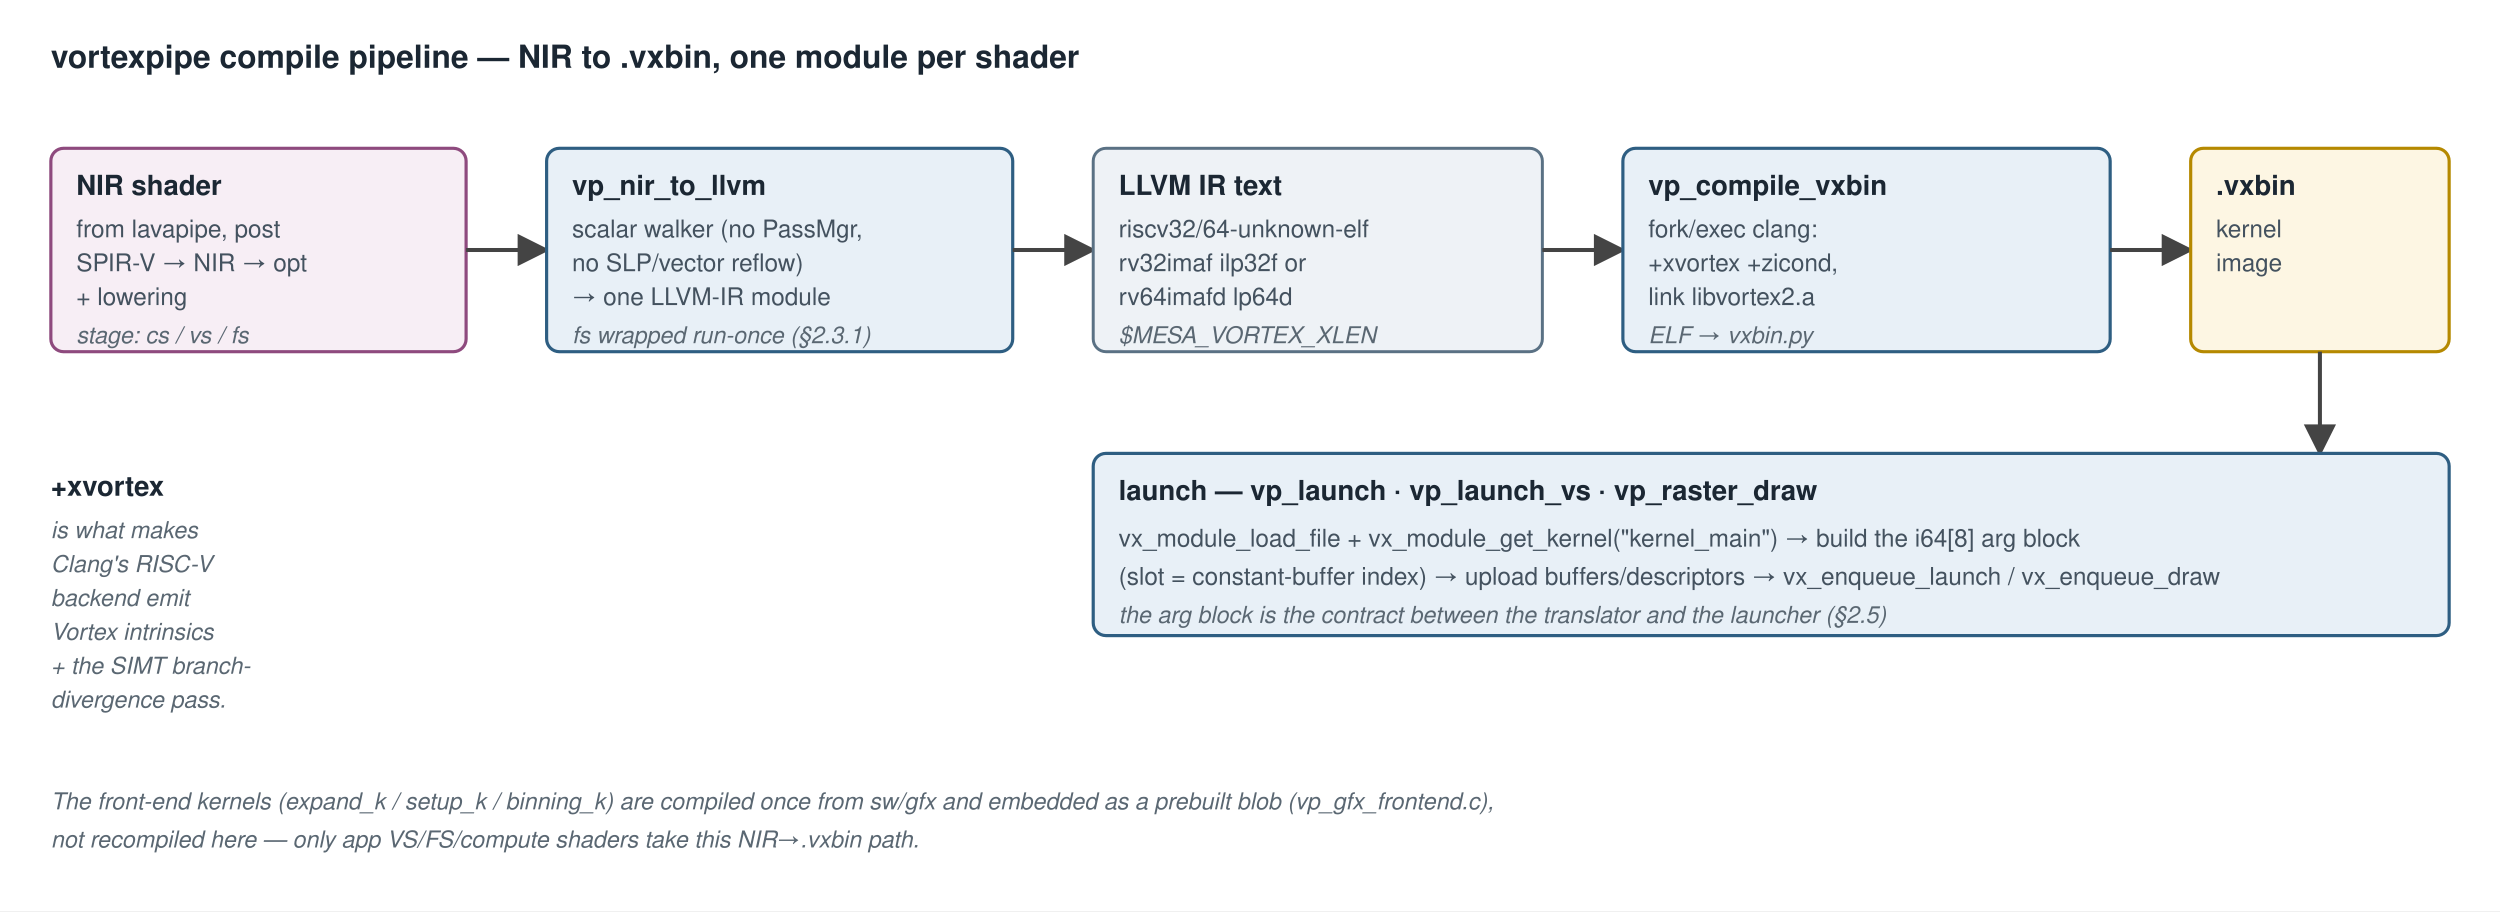
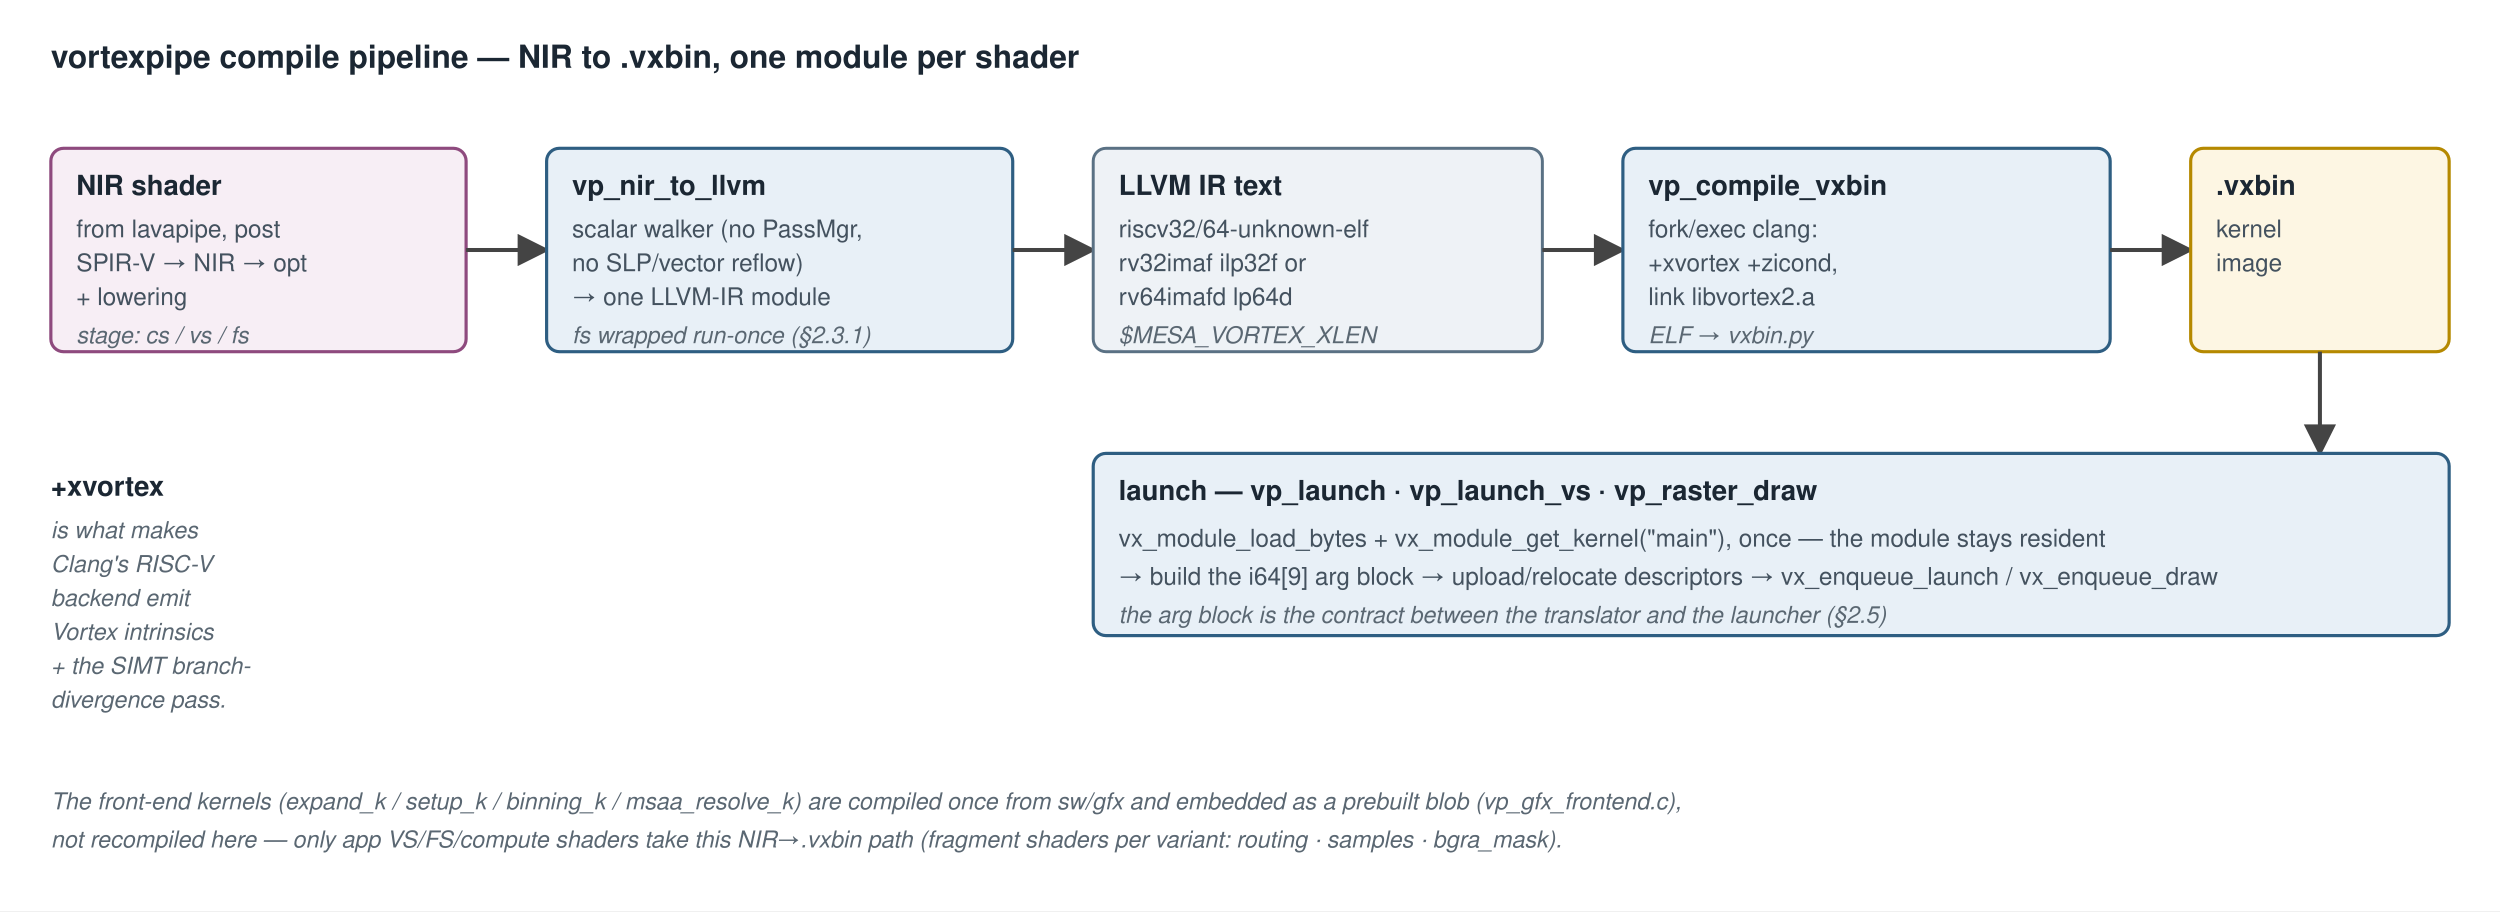
<svg xmlns="http://www.w3.org/2000/svg" viewBox="0 0 1180 430" font-family="Helvetica, Arial, sans-serif">
  <defs>
    <marker id="arr" viewBox="0 0 10 10" refX="9" refY="5" markerWidth="8" markerHeight="8" orient="auto-start-reverse">
      <path d="M0,0 L10,5 L0,10 z" fill="#444" />
    </marker>
  </defs>
  <style>
    .in   { fill:#f7eef5; stroke:#8e4a7e; stroke-width:1.5; }
    .tr   { fill:#e8f0f7; stroke:#2e5e82; stroke-width:1.5; }
    .ir   { fill:#eef2f6; stroke:#5a7184; stroke-width:1.4; }
    .out  { fill:#fdf6e3; stroke:#b58900; stroke-width:1.5; }
    .t    { fill:#1b2733; font-size:15px; font-weight:bold; }
    .th   { fill:#1b2733; font-size:13px; font-weight:bold; }
    .ts   { fill:#44525f; font-size:11.5px; }
    .tt   { fill:#5a6772; font-size:11px; font-style:italic; }
    .flow { stroke:#444; stroke-width:1.9; fill:none; marker-end:url(#arr); }
    .lbl  { fill:#33404c; font-size:11px; }
  </style>
  <rect x="0" y="0" width="1180" height="430" fill="#ffffff" />
  <text x="24" y="32" class="t" font-size="18">vortexpipe compile pipeline — NIR to .vxbin, one module per shader</text>
  <rect x="24" y="70" width="196" height="96" rx="6" class="in" />
  <text x="36" y="92" class="th">NIR shader</text>
  <text x="36" y="112" class="ts">from lavapipe, post</text>
  <text x="36" y="128" class="ts">SPIR-V → NIR → opt</text>
  <text x="36" y="144" class="ts">+ lowering</text>
  <text x="36" y="162" class="tt">stage: cs / vs / fs</text>
  <path d="M 220 118 L 258 118" class="flow" />
  <rect x="258" y="70" width="220" height="96" rx="6" class="tr" />
  <text x="270" y="92" class="th">vp_nir_to_llvm</text>
  <text x="270" y="112" class="ts">scalar walker (no PassMgr,</text>
  <text x="270" y="128" class="ts">no SLP/vector reflow)</text>
  <text x="270" y="144" class="ts">→ one LLVM-IR module</text>
  <text x="270" y="162" class="tt">fs wrapped run-once (§2.3.1)</text>
  <path d="M 478 118 L 516 118" class="flow" />
  <rect x="516" y="70" width="212" height="96" rx="6" class="ir" />
  <text x="528" y="92" class="th">LLVM IR text</text>
  <text x="528" y="112" class="ts">riscv32/64-unknown-elf</text>
  <text x="528" y="128" class="ts">rv32imaf ilp32f  or</text>
  <text x="528" y="144" class="ts">rv64imafd lp64d</text>
  <text x="528" y="162" class="tt">$MESA_VORTEX_XLEN</text>
  <path d="M 728 118 L 766 118" class="flow" />
  <rect x="766" y="70" width="230" height="96" rx="6" class="tr" />
  <text x="778" y="92" class="th">vp_compile_vxbin</text>
  <text x="778" y="112" class="ts">fork/exec clang:</text>
  <text x="778" y="128" class="ts">+xvortex +zicond,</text>
  <text x="778" y="144" class="ts">link libvortex2.a</text>
  <text x="778" y="162" class="tt">ELF → vxbin.py</text>
  <path d="M 996 118 L 1034 118" class="flow" />
  <rect x="1034" y="70" width="122" height="96" rx="6" class="out" />
  <text x="1046" y="92" class="th">.vxbin</text>
  <text x="1046" y="112" class="ts">kernel</text>
  <text x="1046" y="128" class="ts">image</text>
  <path d="M 1095 166 L 1095 214" class="flow" />
  <rect x="516" y="214" width="640" height="86" rx="6" class="tr" />
  <text x="528" y="236" class="th">launch — vp_launch · vp_launch_vs · vp_raster_draw</text>
-   <text x="528" y="258" class="ts">vx_module_load_file + vx_module_get_kernel("kernel_main") → build the i64[8] arg block</text>
-   <text x="528" y="276" class="ts">(slot = constant-buffer index) → upload buffers/descriptors → vx_enqueue_launch / vx_enqueue_draw</text>
+   <text x="528" y="258" class="ts">vx_module_load_bytes + vx_module_get_kernel("main"), once — the module stays resident</text>
+   <text x="528" y="276" class="ts">→ build the i64[9] arg block → upload/relocate descriptors → vx_enqueue_launch / vx_enqueue_draw</text>
  <text x="528" y="294" class="tt">the arg block is the contract between the translator and the launcher (§2.5)</text>
  <text x="24" y="234" class="th" fill="#2e5e82">+xvortex</text>
  <text x="24" y="254" class="tt">is what makes</text>
  <text x="24" y="270" class="tt">Clang's RISC-V</text>
  <text x="24" y="286" class="tt">backend emit</text>
  <text x="24" y="302" class="tt">Vortex intrinsics</text>
  <text x="24" y="318" class="tt">+ the SIMT branch-</text>
  <text x="24" y="334" class="tt">divergence pass.</text>
-   <text x="24" y="382" class="tt">The front-end kernels (expand_k / setup_k / binning_k) are compiled once from sw/gfx and embedded as a prebuilt blob (vp_gfx_frontend.c),</text>
-   <text x="24" y="400" class="tt">not recompiled here — only app VS/FS/compute shaders take this NIR→.vxbin path.</text>
+   <text x="24" y="382" class="tt">The front-end kernels (expand_k / setup_k / binning_k / msaa_resolve_k) are compiled once from sw/gfx and embedded as a prebuilt blob (vp_gfx_frontend.c),</text>
+   <text x="24" y="400" class="tt">not recompiled here — only app VS/FS/compute shaders take this NIR→.vxbin path (fragment shaders per variant: routing · samples · bgra_mask).</text>
</svg>
